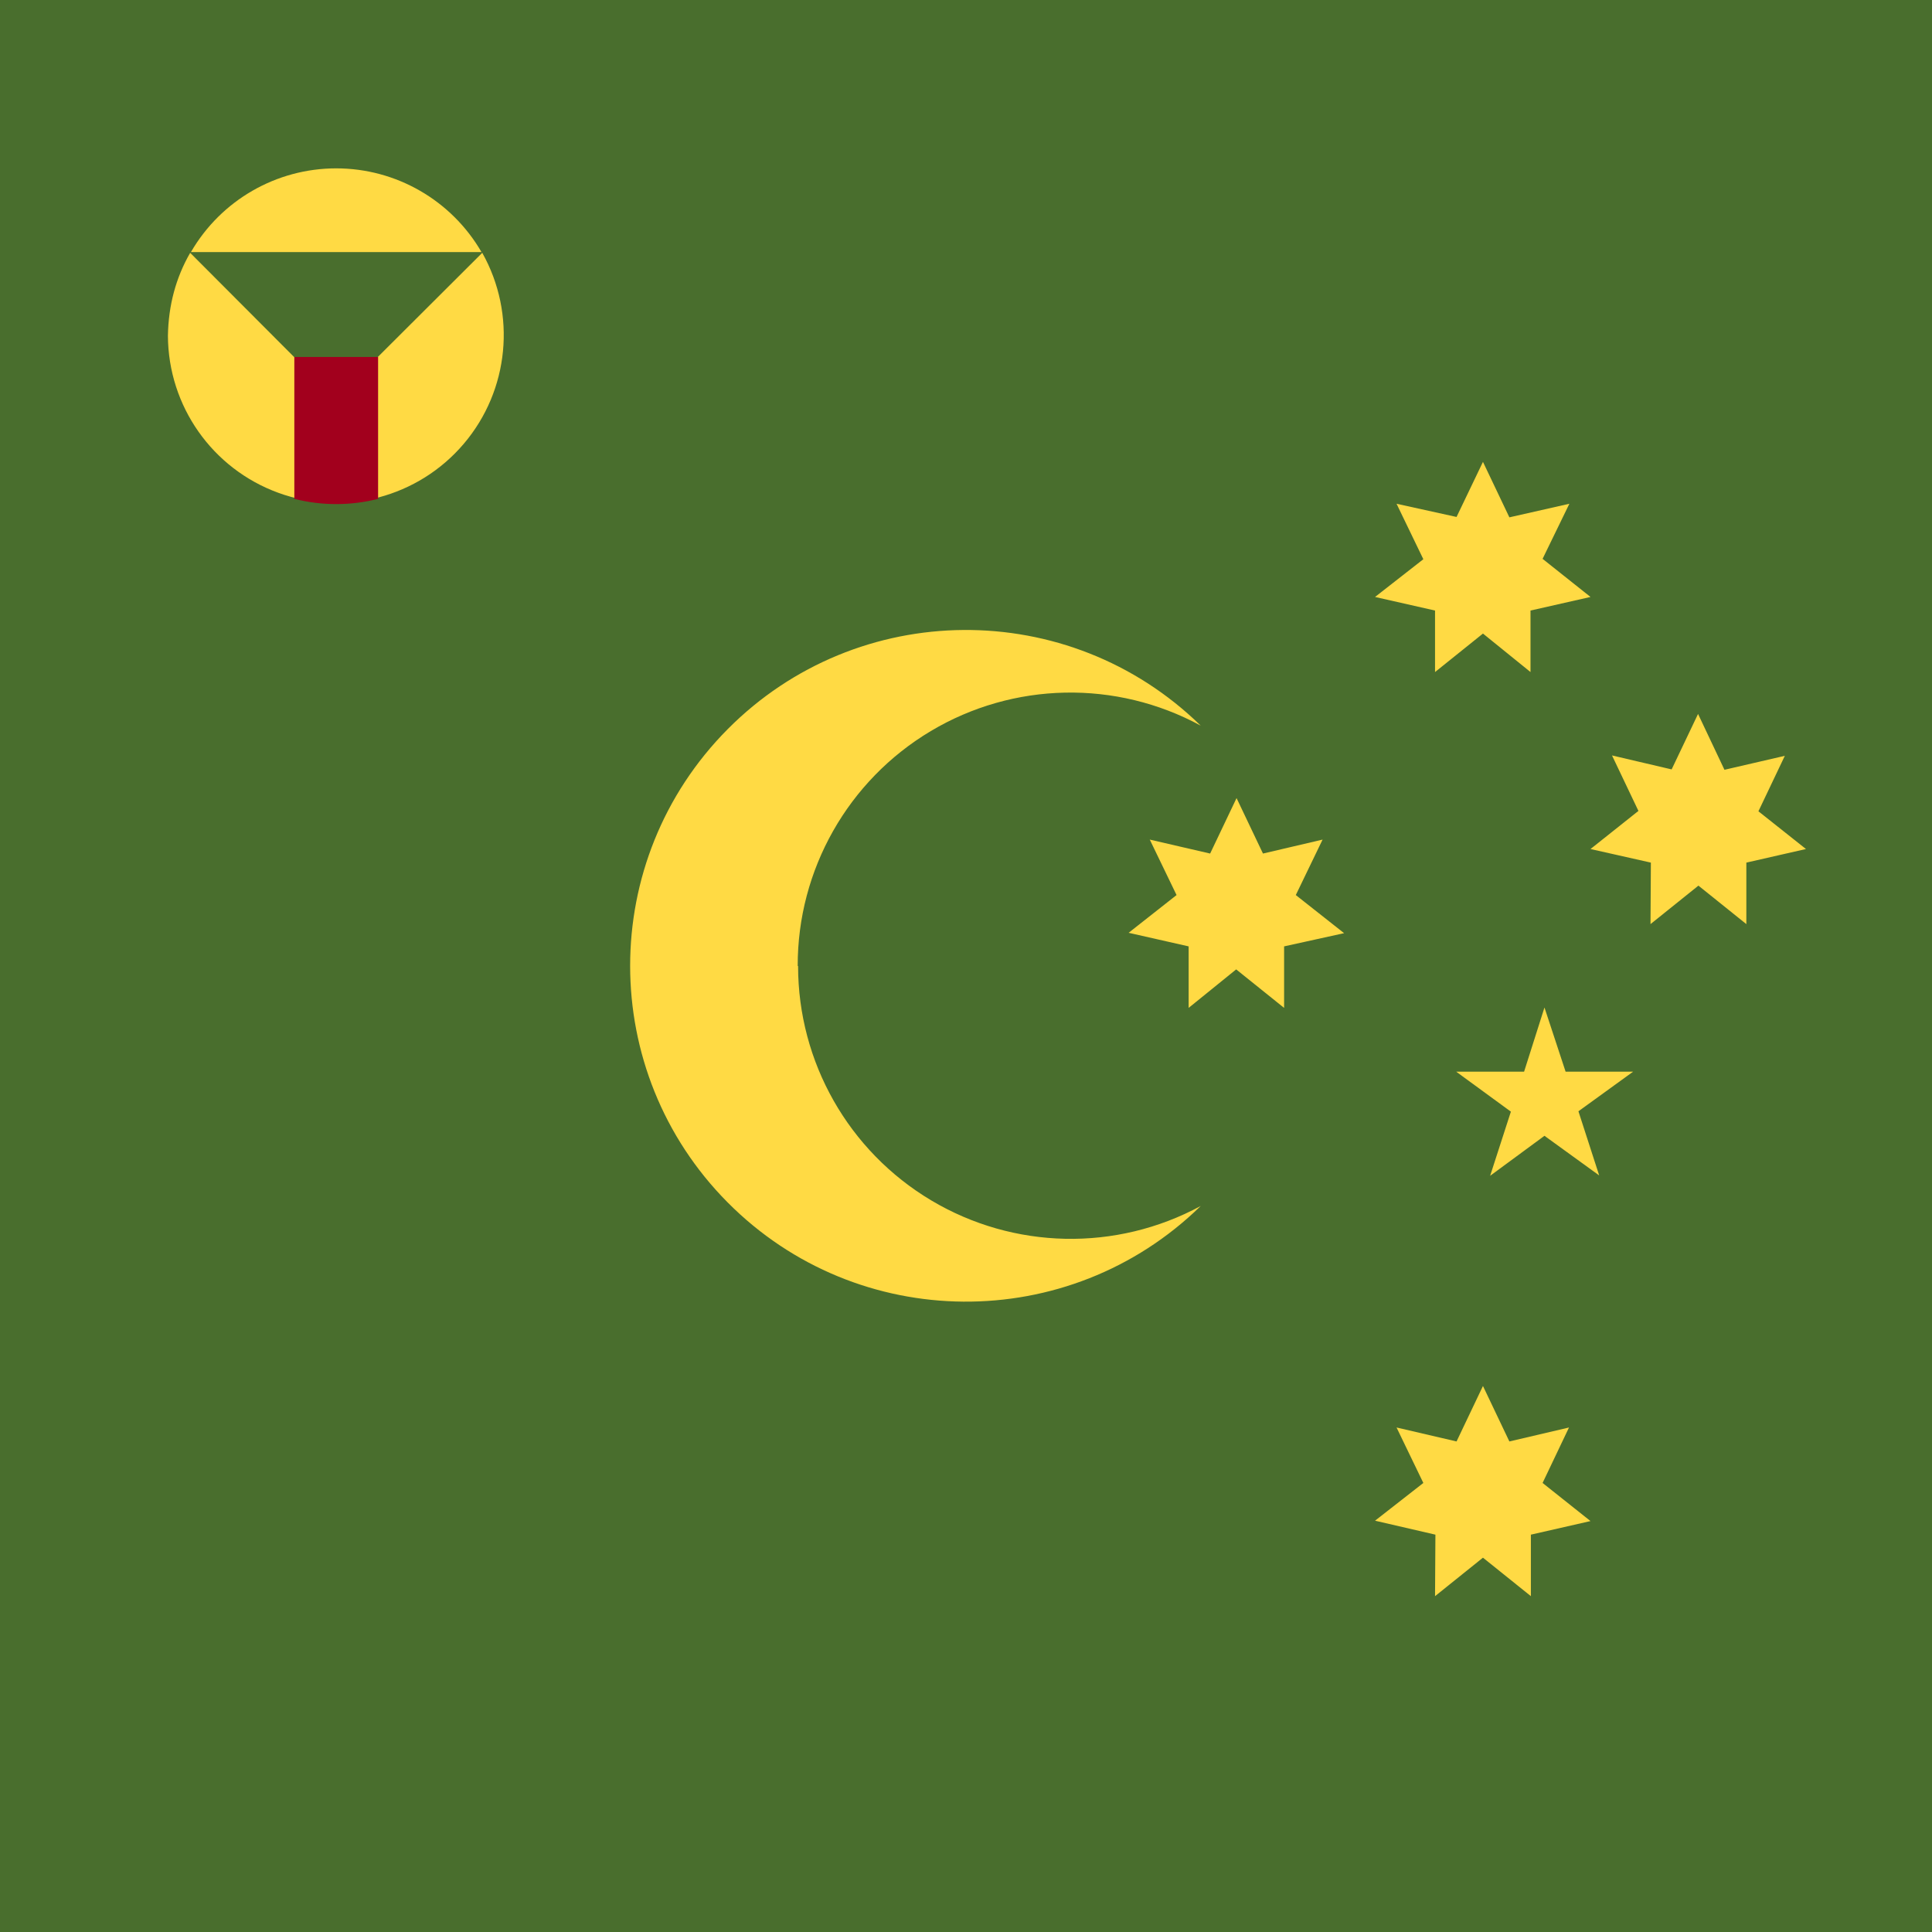
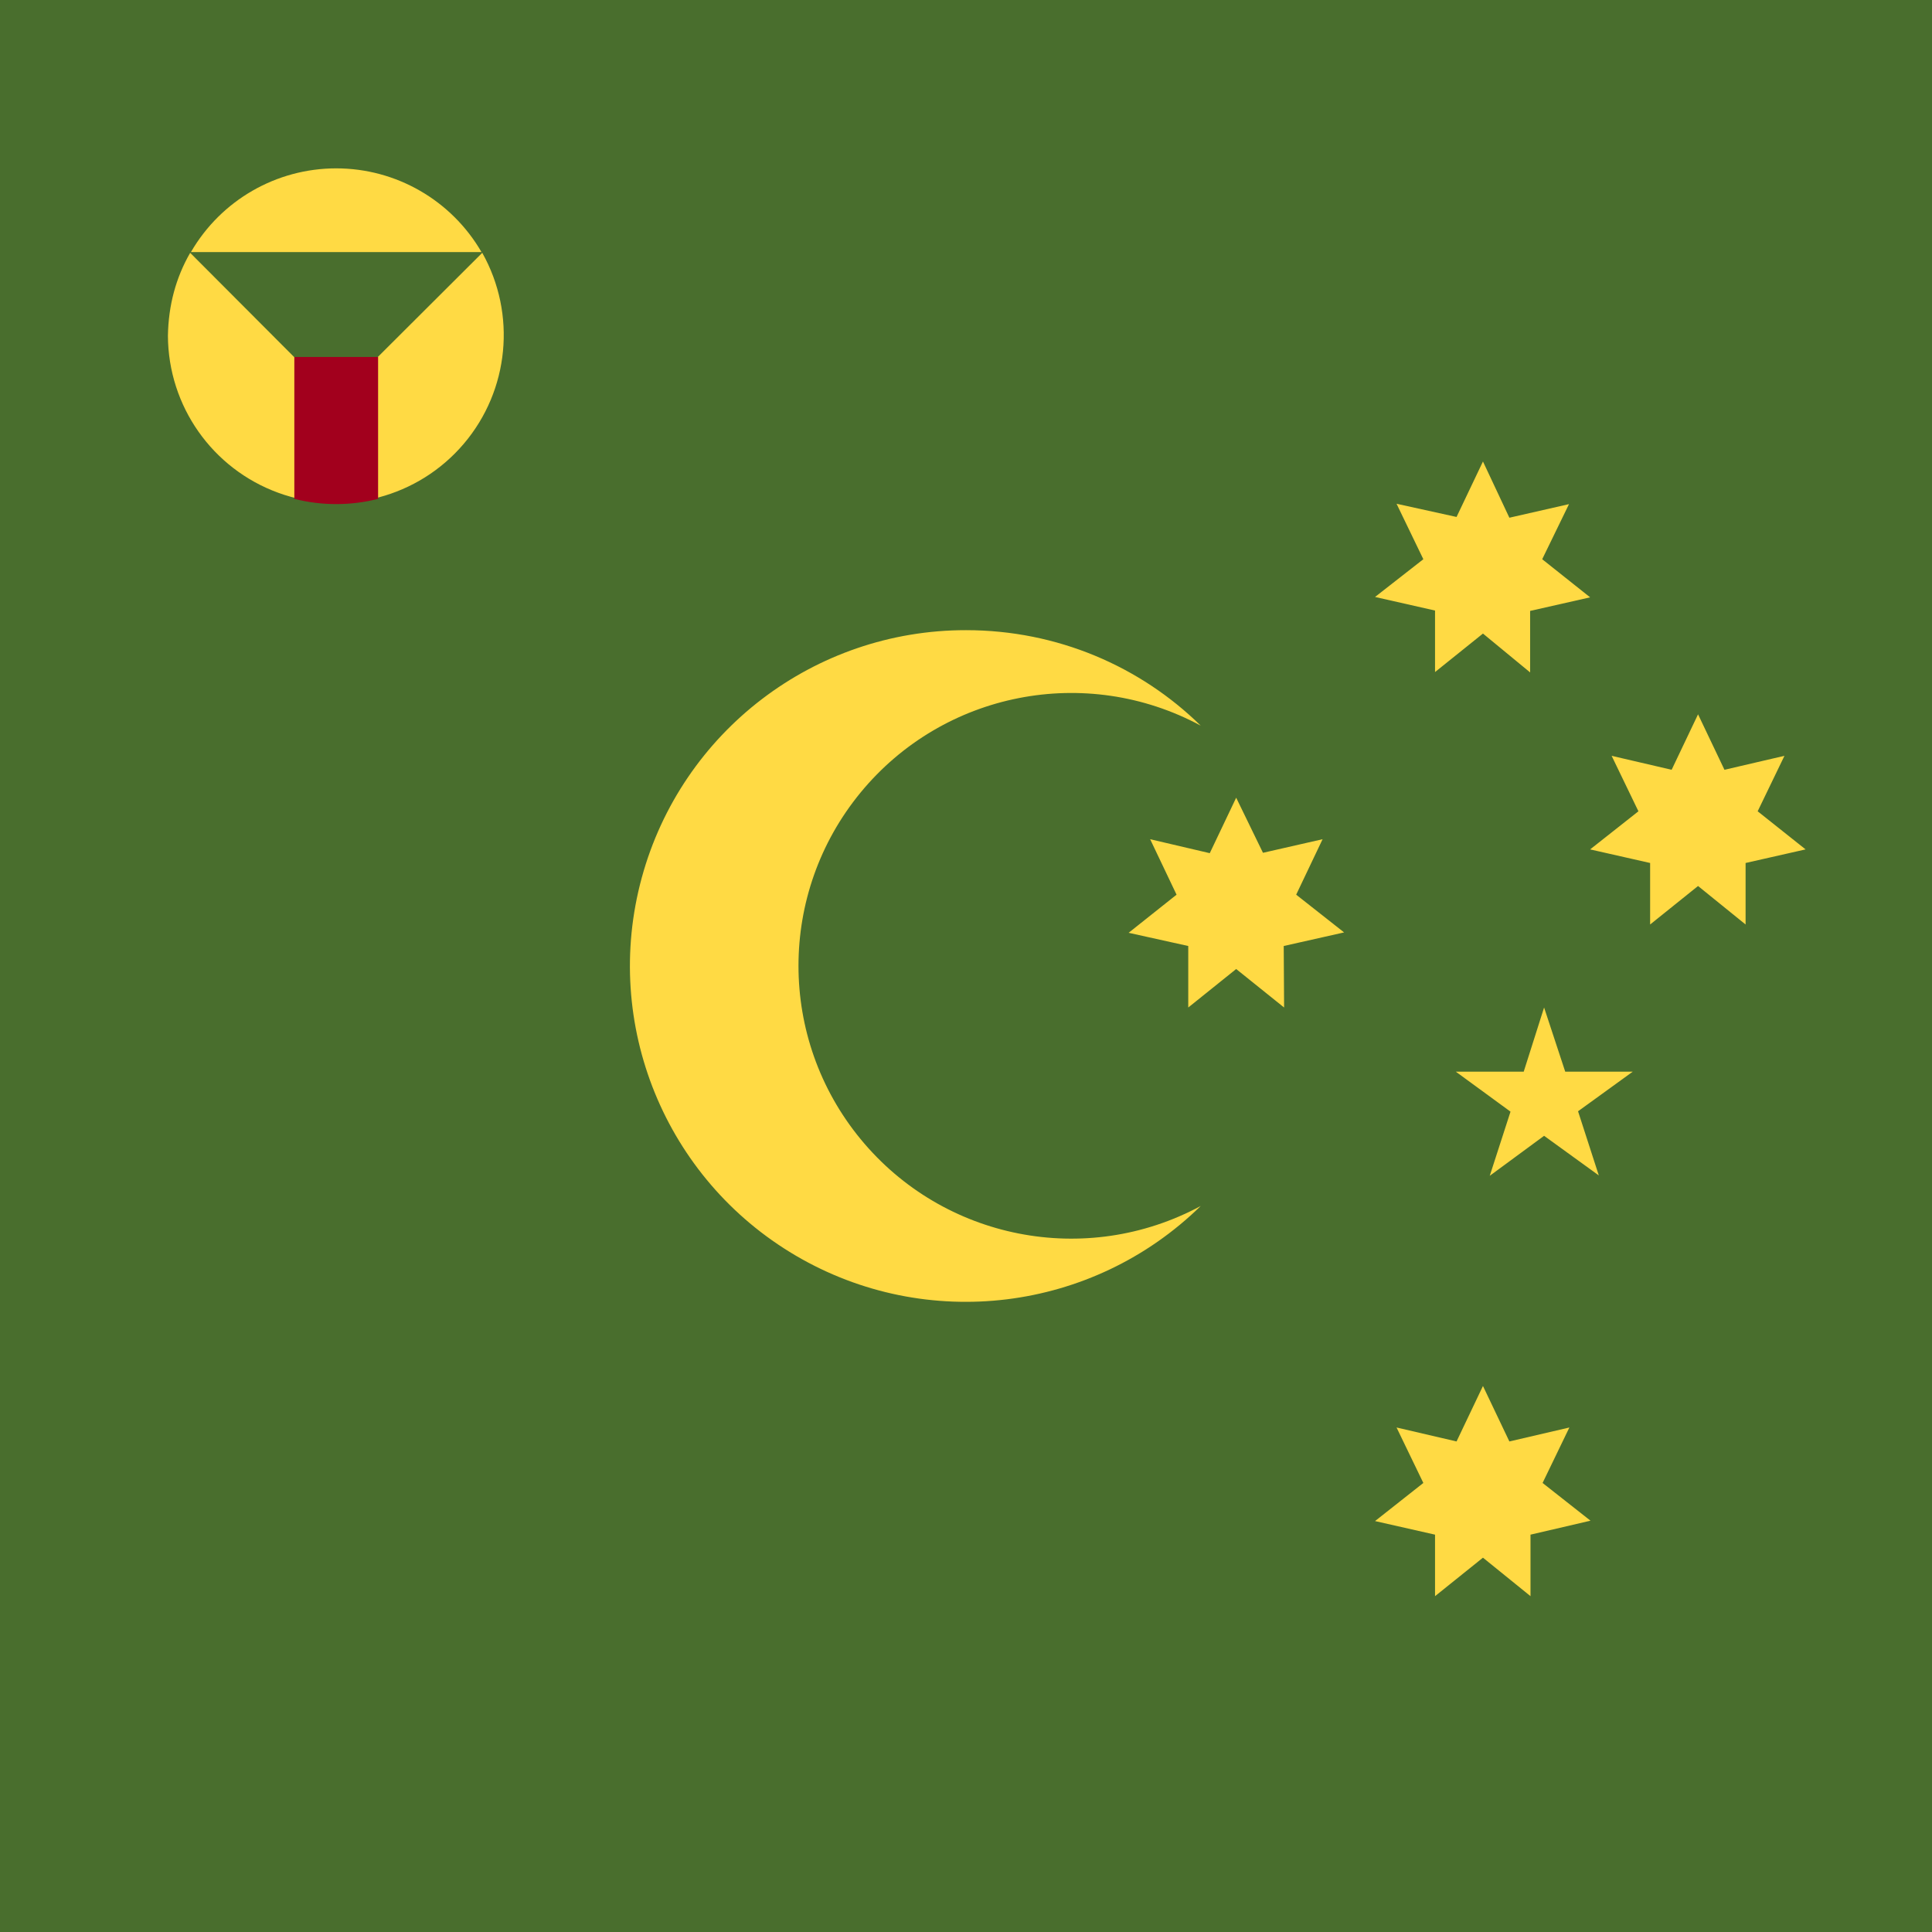
<svg xmlns="http://www.w3.org/2000/svg" width="512" height="512" fill="none">
  <path fill="#496E2D" d="M0 0h512v512H0z" />
-   <path fill="#FFDA44" fill-rule="evenodd" d="m393 122.4 7 14.7 15.9-3.6-7.1 14.6 12.7 10.1-15.9 3.6v16.3L393 167.9l-12.7 10.2v-16.3l-15.9-3.6 12.8-10-7.1-14.7L386 137zm-58.3 103.8-7-14.7-7 14.7-16-3.7 7.1 14.7-12.7 10 15.9 3.6v16.3l12.6-10.2 12.7 10.2v-16.3l15.9-3.5-12.8-10.1 7.1-14.7zM400 382l-7-14.7-7 14.7-15.9-3.7 7.1 14.7-12.8 10 16 3.7-.1 16.3 12.7-10.2 12.7 10.2v-16.3l15.8-3.6-12.7-10.1 7-14.7zm57-178-7-14.8-7 14.7-15.8-3.7 7 14.7-12.7 10.1 16 3.6-.1 16.3 12.7-10.2 12.7 10.2v-16.3l15.8-3.6-12.6-10 7-14.7zm-47.7 63 5.6 17h17.9l-14.5 10.5 5.5 17-14.5-10.5-14.4 10.6 5.5-17-14.5-10.6h18zm-197.8-11a72.3 72.3 0 0 0 106.7 63.6 89 89 0 1 1 0-127.3A72.3 72.3 0 0 0 211.4 256" clip-rule="evenodd" />
-   <path fill="#FFDA44" d="M127.6 66.8a44.5 44.5 0 0 0-77 0zm.2.2L89 105.7 50.4 67q-5.7 9.9-5.9 22a44.5 44.5 0 1 0 83.3-22" />
+   <path fill="#FFDA44" d="m400 382 15.9-3.7-7.1 14.7 12.7 10-15.9 3.7V423L393 412.8 380.3 423v-16.3l-15.9-3.6 12.8-10.1-7.1-14.7L386 382l7-14.7zM256 167c24.2 0 46.2 9.6 62.2 25.3a72.3 72.3 0 1 0 0 127.3A89 89 0 1 1 256 167m158.8 117h17.9l-14.5 10.5 5.5 17-14.5-10.5-14.4 10.6 5.5-17-14.5-10.6h18l5.4-17zm-80.1-58 15.8-3.6-7 14.7 12.7 10-16 3.6.1 16.3-12.7-10.2-12.7 10.2v-16.3l-15.8-3.5 12.7-10.1-7-14.7 15.8 3.7 7-14.7zM457 204l15.9-3.7-7.1 14.7 12.7 10.1-15.9 3.6V245L450 234.8 437.3 245v-16.3l-15.9-3.6 12.8-10.1-7.1-14.7L443 204l7-14.7zm-57-66.8 15.8-3.6-7.1 14.6 12.7 10.1-15.9 3.6v16.3L393 167.9l-12.7 10.2v-16.3l-15.9-3.6 12.8-10-7.1-14.7L386 137l7-14.7zM127.6 66.8a44.5 44.5 0 0 0-77 0zm.2.2L89 105.7 50.4 67q-5.7 9.9-5.9 22a44.5 44.5 0 1 0 83.3-22" />
  <path fill="#A2001D" d="M78 94.6v37.6a45 45 0 0 0 22.2 0V94.6z" />
</svg>
